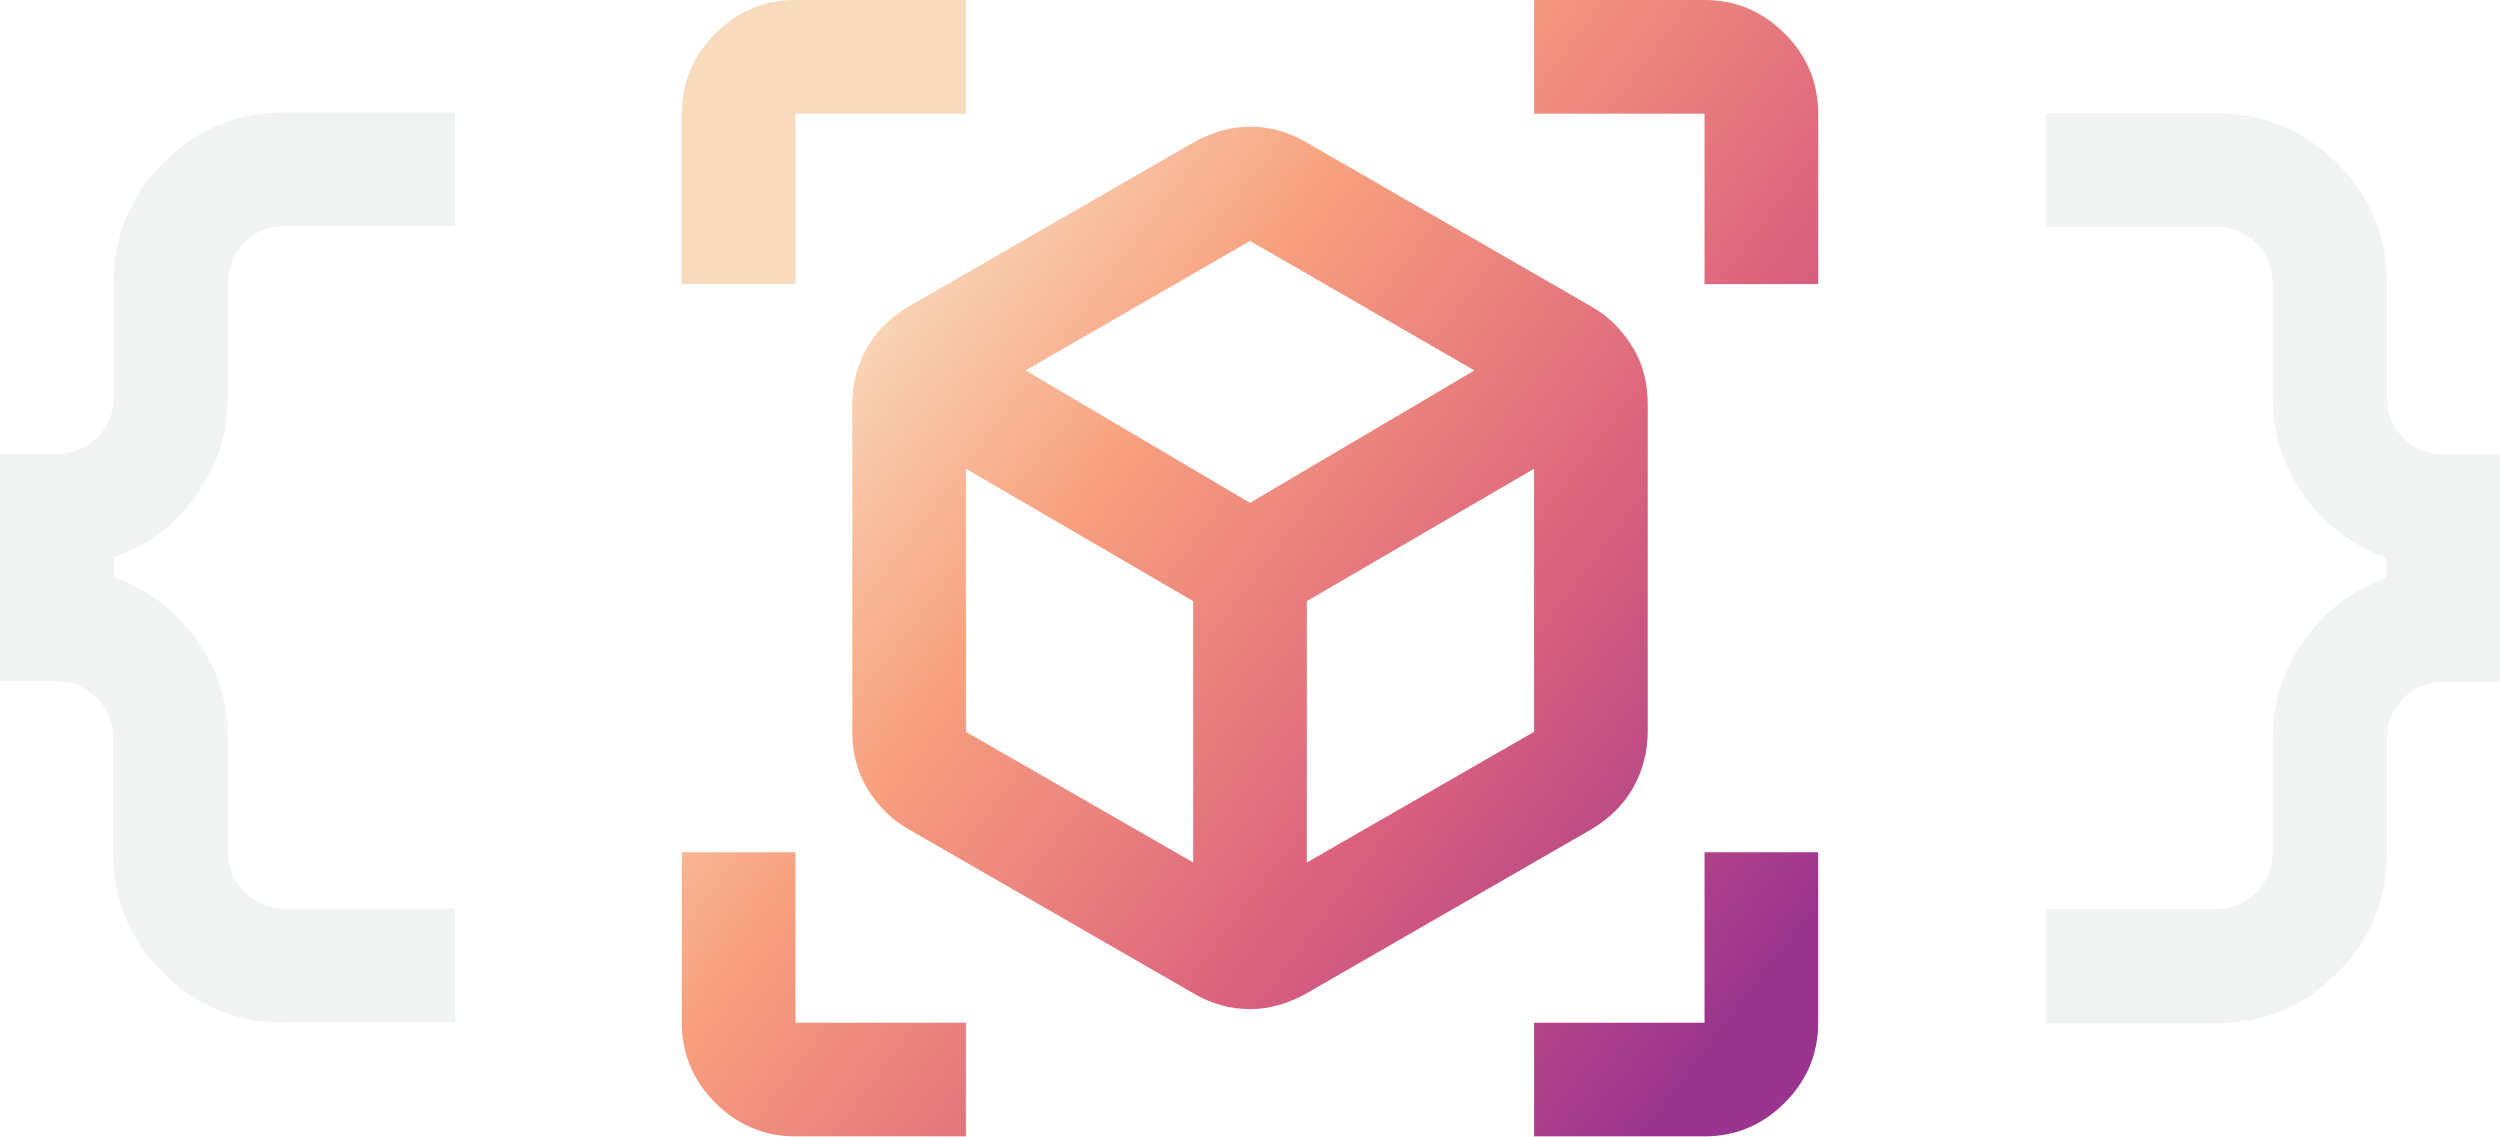
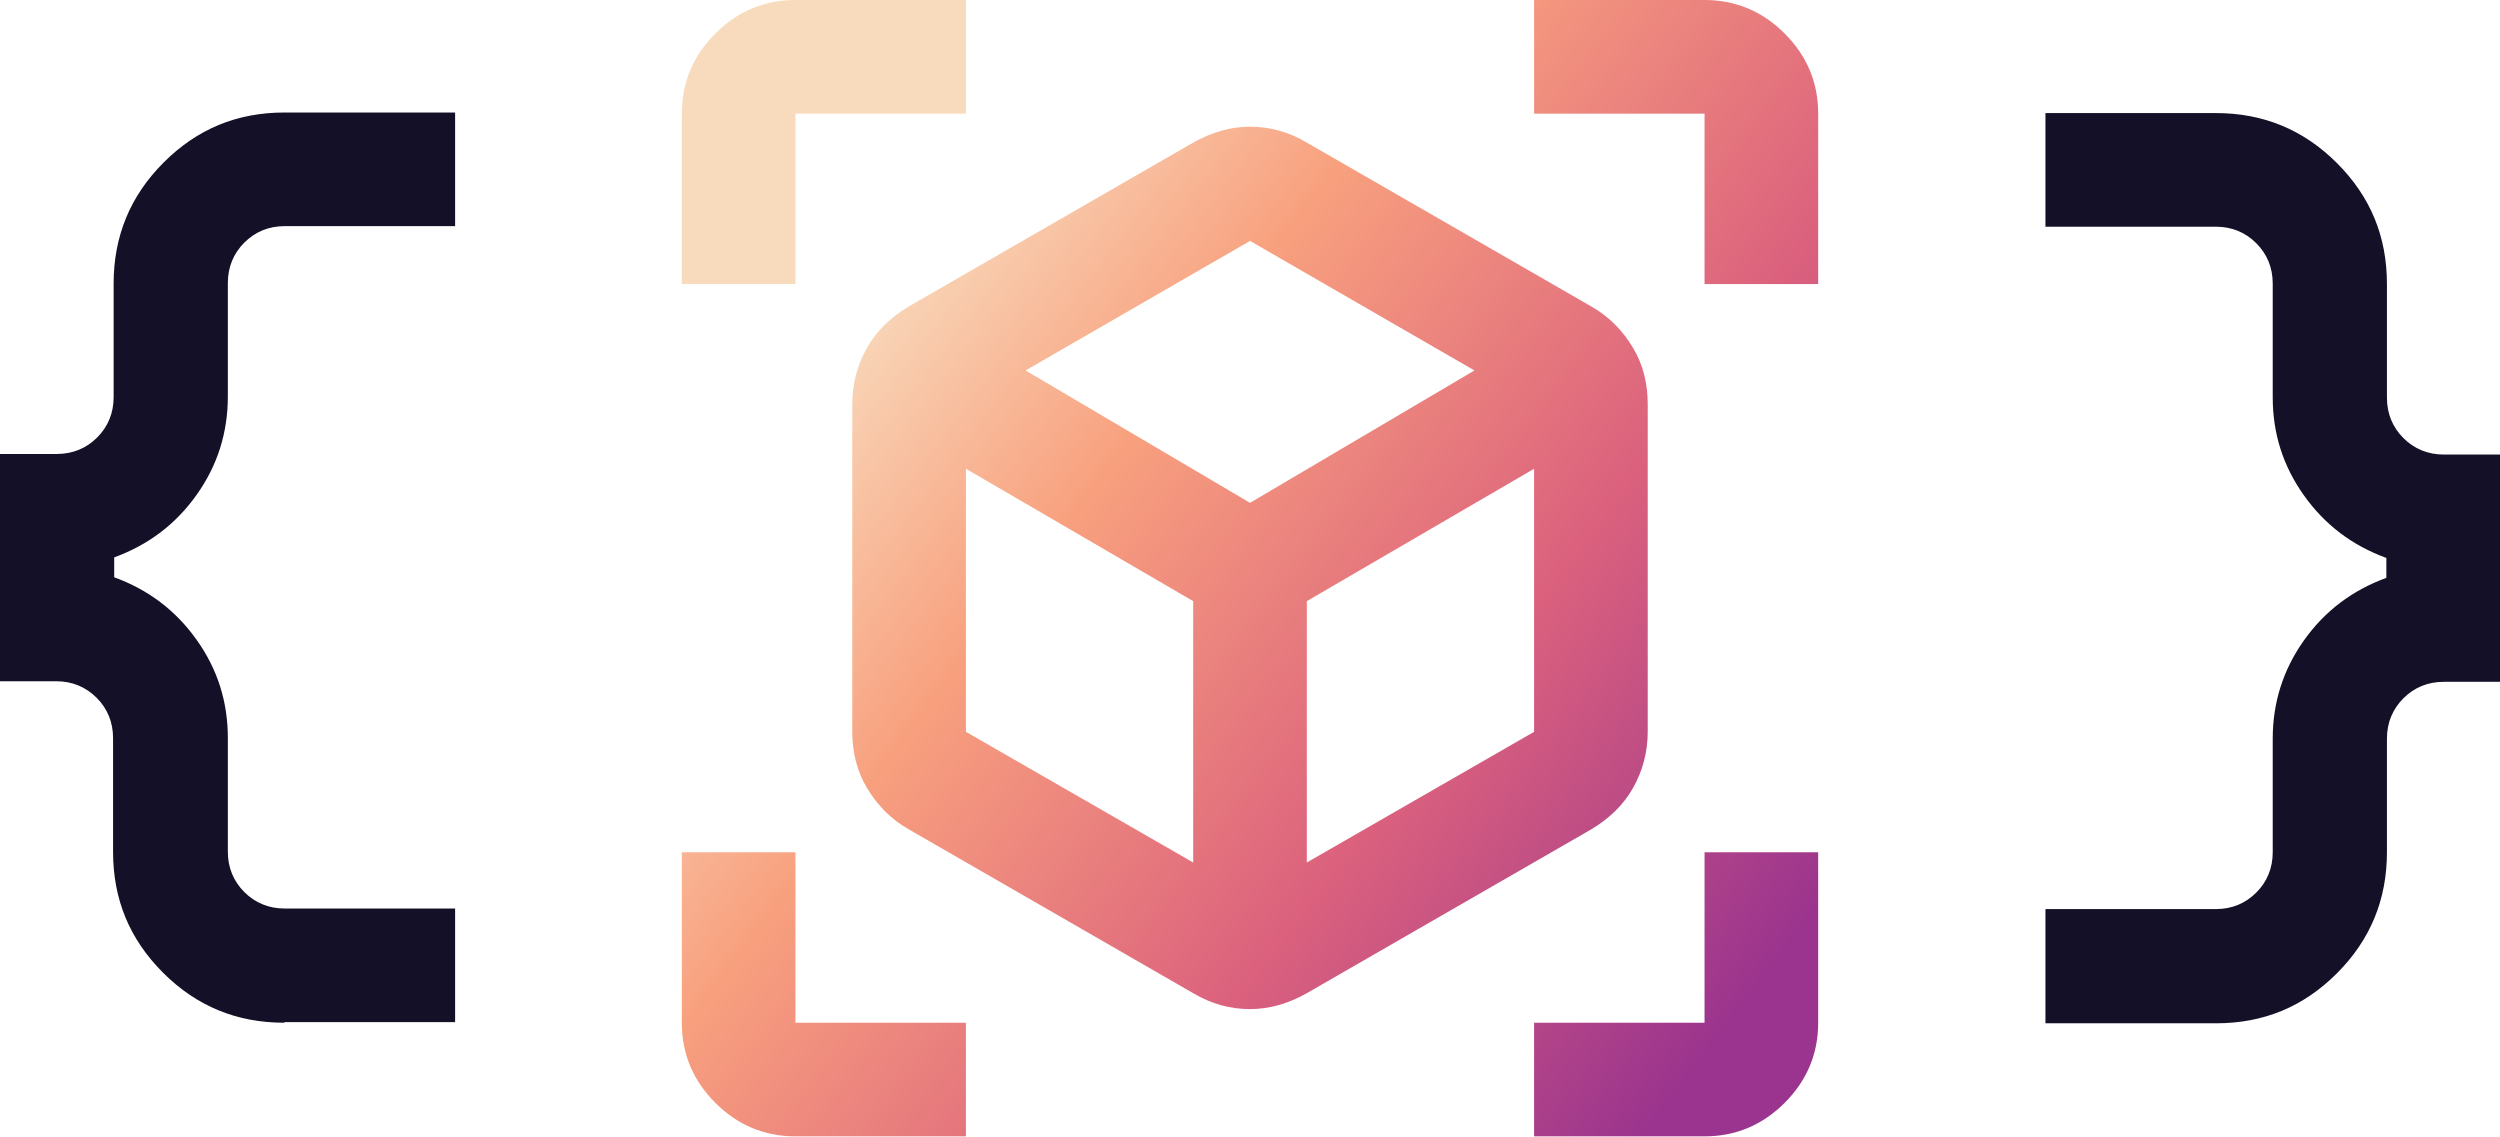
<svg xmlns="http://www.w3.org/2000/svg" id="Layer_1" data-name="Layer 1" viewBox="0 0 44 20">
  <defs>
    <style>
      .cls-1 {
-         fill: #f1f2f2;
+         fill: #131027;
      }

      .cls-2 {
        fill: url(#linear-gradient);
      }
    </style>
    <linearGradient id="linear-gradient" x1="15.27" y1="4.9" x2="31.21" y2="16.98" gradientUnits="userSpaceOnUse">
      <stop offset="0" stop-color="#f8dbbd" />
      <stop offset=".27" stop-color="#f8a07e" />
      <stop offset=".64" stop-color="#db617d" />
      <stop offset="1" stop-color="#9b348e" />
    </linearGradient>
  </defs>
  <path class="cls-2" d="M21,17.48l-5-2.88c-.32-.18-.56-.43-.74-.73s-.26-.63-.26-1v-5.75c0-.37.09-.7.26-1s.42-.54.74-.73l5-2.88c.32-.18.65-.28,1-.28s.68.09,1,.28l5,2.88c.32.18.56.43.74.73s.26.63.26,1v5.75c0,.37-.09.7-.26,1s-.42.54-.74.73l-5,2.88c-.32.18-.65.28-1,.28s-.68-.09-1-.28ZM21,15.18v-4.6l-4-2.33v4.63l4,2.3ZM23,15.18l4-2.3v-4.63l-4,2.33v4.6ZM12,5v-3c0-.55.2-1.02.59-1.41s.86-.59,1.41-.59h3v2h-3v3h-2ZM17,20h-3c-.55,0-1.02-.2-1.41-.59s-.59-.86-.59-1.41v-3h2v3h3v2ZM27,20v-2h3v-3h2v3c0,.55-.2,1.02-.59,1.41s-.86.59-1.41.59h-3ZM30,5v-3h-3V0h3c.55,0,1.02.2,1.41.59s.59.86.59,1.41v3h-2ZM22,8.85l3.95-2.33-3.95-2.28-3.95,2.28,3.95,2.33Z" />
  <path class="cls-1" d="M36,18v-2h3c.28,0,.52-.1.71-.29.19-.19.29-.43.29-.71v-2c0-.63.18-1.21.55-1.73s.85-.88,1.45-1.1v-.35c-.6-.22-1.08-.58-1.45-1.1-.37-.52-.55-1.09-.55-1.73v-2c0-.28-.1-.52-.29-.71s-.43-.29-.71-.29h-3v-2h3c.83,0,1.54.29,2.13.88s.88,1.29.88,2.13v2c0,.28.1.52.29.71s.43.29.71.29h1v4h-1c-.28,0-.52.1-.71.29s-.29.43-.29.71v2c0,.83-.29,1.54-.88,2.13s-1.29.88-2.13.88h-3ZM5,18c-.83,0-1.54-.29-2.13-.88s-.88-1.29-.88-2.13v-2c0-.28-.1-.52-.29-.71s-.43-.29-.71-.29H0v-4h1c.28,0,.52-.1.71-.29s.29-.43.29-.71v-2c0-.83.29-1.54.88-2.13s1.29-.88,2.13-.88h3v2h-3c-.28,0-.52.1-.71.29-.19.19-.29.43-.29.71v2c0,.63-.18,1.21-.55,1.73-.37.52-.85.88-1.45,1.1v.35c.6.22,1.08.58,1.45,1.1s.55,1.09.55,1.73v2c0,.28.1.52.29.71.19.19.43.29.71.29h3v2h-3Z" />
</svg>
